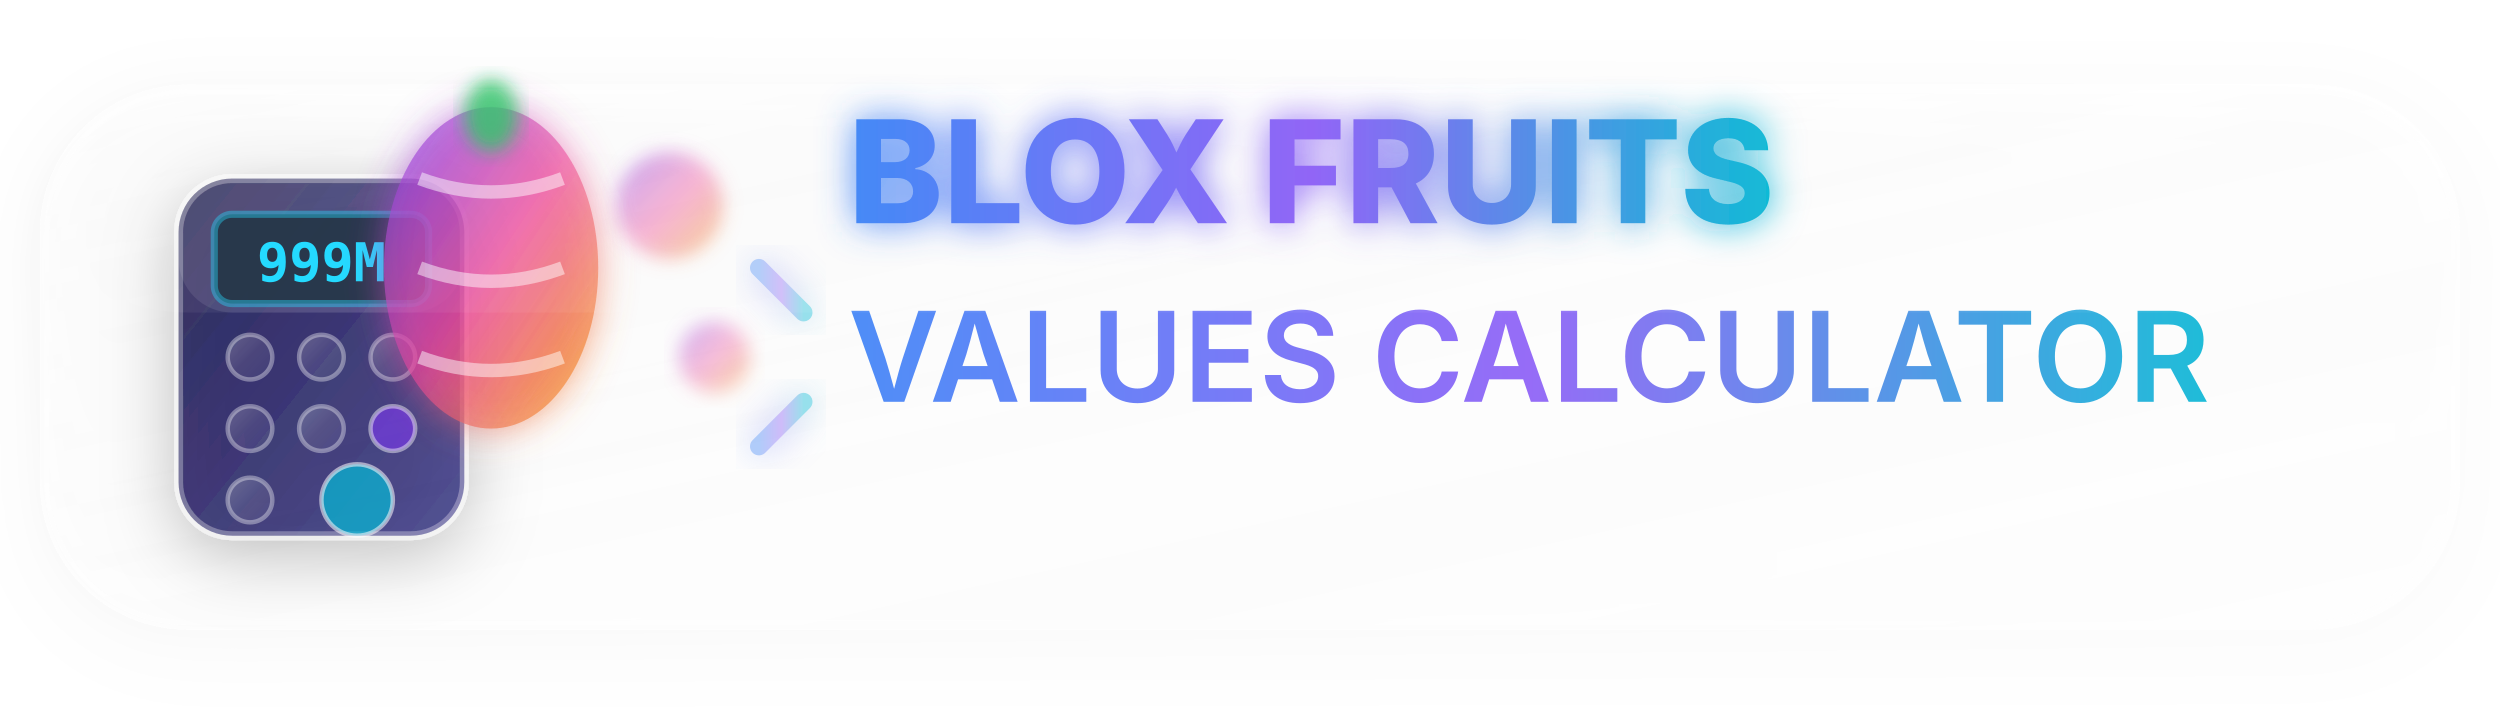
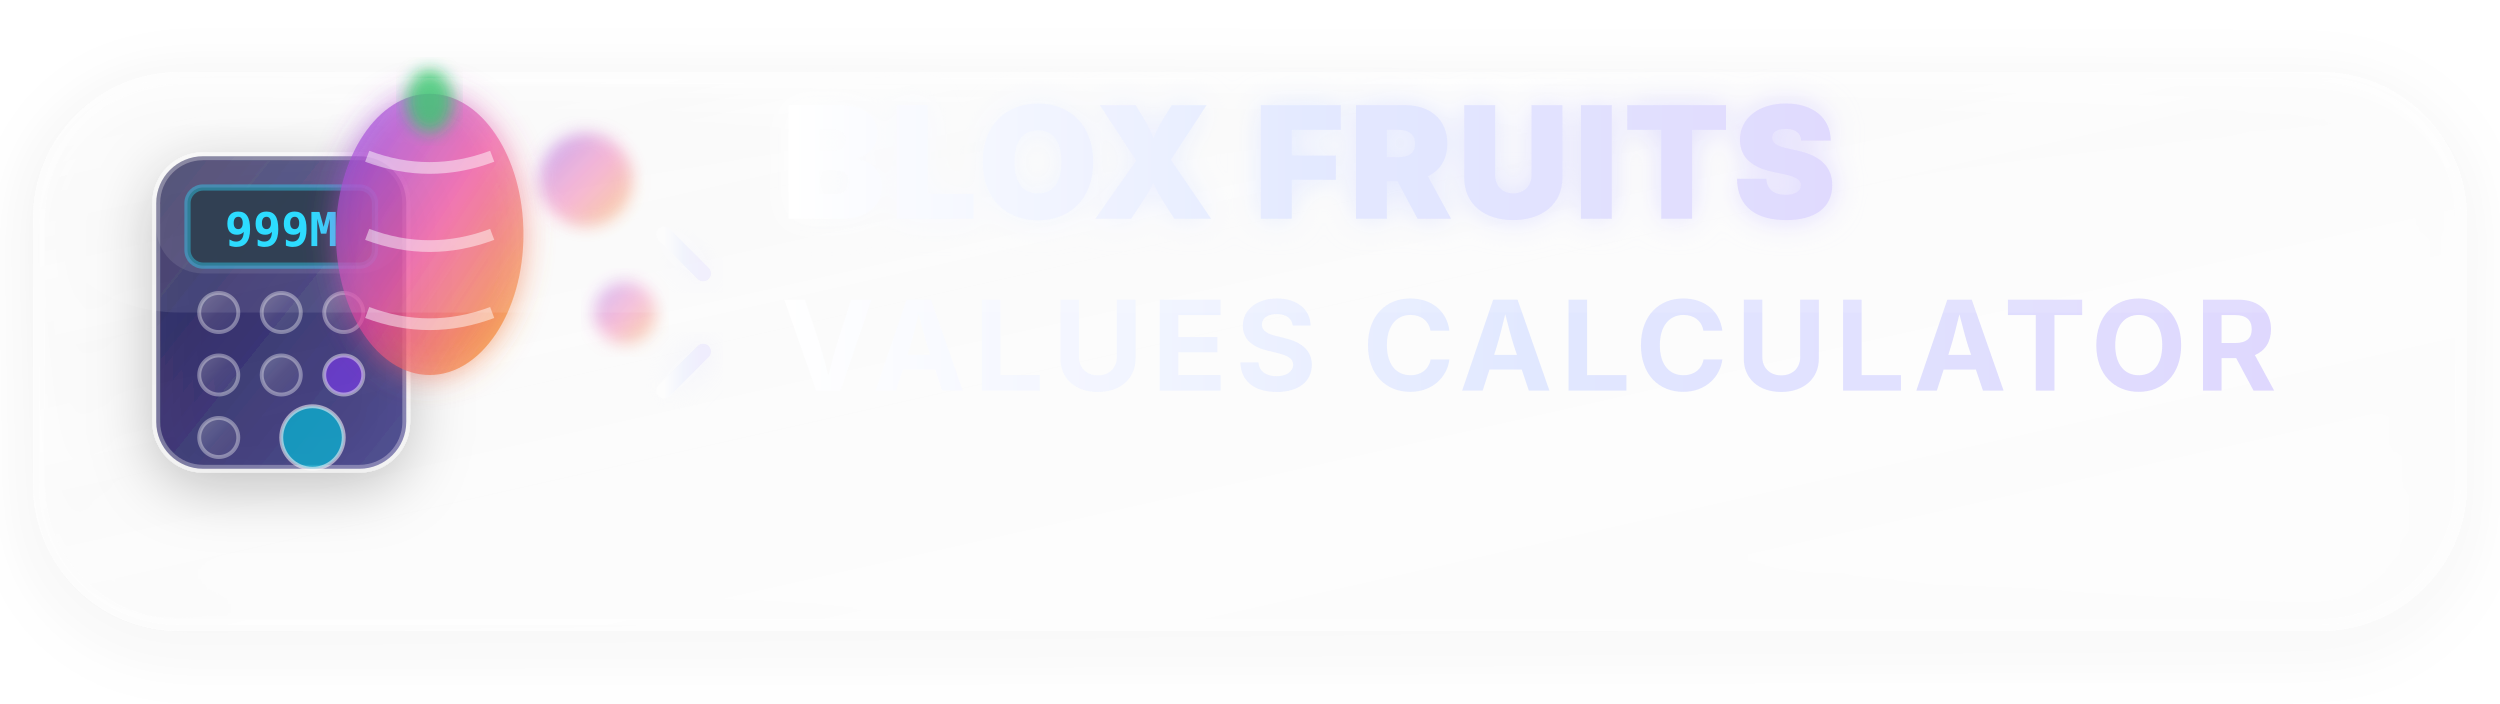
- <svg xmlns="http://www.w3.org/2000/svg" width="280" height="80" viewBox="0 0 280 80">
+ <svg xmlns="http://www.w3.org/2000/svg" width="320" height="90" viewBox="0 0 320 90">
  <defs>
    <linearGradient id="glassGradient" x1="0%" y1="0%" x2="100%" y2="100%">
      <stop offset="0%" style="stop-color:#ffffff;stop-opacity:0.25" />
      <stop offset="50%" style="stop-color:#ffffff;stop-opacity:0.1" />
      <stop offset="100%" style="stop-color:#ffffff;stop-opacity:0.05" />
    </linearGradient>
    <linearGradient id="calculatorGradient" x1="0%" y1="0%" x2="100%" y2="100%">
      <stop offset="0%" style="stop-color:#1e1b4b;stop-opacity:0.9" />
      <stop offset="100%" style="stop-color:#312e81;stop-opacity:0.8" />
    </linearGradient>
    <linearGradient id="fruitGradient" x1="0%" y1="0%" x2="100%" y2="100%">
      <stop offset="0%" style="stop-color:#7c3aed;stop-opacity:0.8" />
      <stop offset="50%" style="stop-color:#ec4899;stop-opacity:0.7" />
      <stop offset="100%" style="stop-color:#f59e0b;stop-opacity:0.8" />
    </linearGradient>
    <linearGradient id="textGradient" x1="0%" y1="0%" x2="100%" y2="0%">
-       <stop offset="0%" style="stop-color:#3b82f6" />
-       <stop offset="50%" style="stop-color:#8b5cf6" />
-       <stop offset="100%" style="stop-color:#06b6d4" />
+       <stop offset="0%" style="stop-color:#ffffff" />
+       <stop offset="50%" style="stop-color:#e0e7ff" />
+       <stop offset="100%" style="stop-color:#ddd6fe" />
    </linearGradient>
    <filter id="blur" x="-20%" y="-20%" width="140%" height="140%">
      <feGaussianBlur in="SourceGraphic" stdDeviation="1" />
    </filter>
    <filter id="dropshadow" x="-50%" y="-50%" width="200%" height="200%">
      <feDropShadow dx="0" dy="2" stdDeviation="4" flood-color="#000000" flood-opacity="0.3" />
    </filter>
    <filter id="glow" x="-50%" y="-50%" width="200%" height="200%">
      <feGaussianBlur result="coloredBlur" stdDeviation="2" />
      <feMerge>
        <feMergeNode in="coloredBlur" />
        <feMergeNode in="SourceGraphic" />
      </feMerge>
    </filter>
  </defs>
-   <rect x="5" y="10" width="270" height="60" rx="16" ry="16" fill="url(#glassGradient)" stroke="rgba(255,255,255,0.2)" stroke-width="1" filter="url(#dropshadow)" opacity="0.8" />
+   <rect x="5" y="10" width="310" height="70" rx="18" ry="18" fill="url(#glassGradient)" stroke="rgba(255,255,255,0.3)" stroke-width="1.5" filter="url(#dropshadow)" opacity="0.9" />
  <g transform="translate(20,20)">
    <rect x="0" y="0" width="32" height="40" rx="6" ry="6" fill="url(#calculatorGradient)" stroke="rgba(255,255,255,0.3)" stroke-width="1" filter="url(#dropshadow)" />
    <rect x="4" y="4" width="24" height="10" rx="2" ry="2" fill="rgba(0,20,40,0.9)" stroke="rgba(0,212,255,0.4)" stroke-width="0.8" />
    <text x="16" y="11.5" text-anchor="middle" font-family="monospace" font-size="6" fill="#00d4ff" font-weight="bold">999M</text>
    <g opacity="0.9">
      <circle cx="8" cy="20" r="2.5" fill="url(#glassGradient)" stroke="rgba(255,255,255,0.4)" stroke-width="0.5" />
      <circle cx="16" cy="20" r="2.5" fill="url(#glassGradient)" stroke="rgba(255,255,255,0.4)" stroke-width="0.5" />
      <circle cx="24" cy="20" r="2.5" fill="url(#glassGradient)" stroke="rgba(255,255,255,0.4)" stroke-width="0.5" />
      <circle cx="8" cy="28" r="2.5" fill="url(#glassGradient)" stroke="rgba(255,255,255,0.4)" stroke-width="0.5" />
      <circle cx="16" cy="28" r="2.5" fill="url(#glassGradient)" stroke="rgba(255,255,255,0.4)" stroke-width="0.5" />
      <circle cx="24" cy="28" r="2.5" fill="#7c3aed" fill-opacity="0.7" stroke="rgba(255,255,255,0.5)" stroke-width="0.5" />
      <circle cx="8" cy="36" r="2.5" fill="url(#glassGradient)" stroke="rgba(255,255,255,0.4)" stroke-width="0.5" />
      <circle cx="20" cy="36" r="4" fill="#06b6d4" fill-opacity="0.8" stroke="rgba(255,255,255,0.6)" stroke-width="0.5" />
    </g>
    <rect x="0" y="0" width="32" height="15" rx="6" ry="6" fill="rgba(255,255,255,0.15)" opacity="0.6" />
  </g>
  <g transform="translate(55,15)">
    <ellipse cx="0" cy="15" rx="12" ry="18" fill="url(#fruitGradient)" filter="url(#glow)" opacity="0.9" />
    <path d="M -8,5 Q 0,8 8,5 M -8,15 Q 0,18 8,15 M -8,25 Q 0,28 8,25" stroke="rgba(255,255,255,0.6)" stroke-width="1.5" fill="none" opacity="0.8" />
    <ellipse cx="0" cy="-2" rx="3" ry="4" fill="rgba(34,197,94,0.8)" filter="url(#blur)" />
    <circle cx="20" cy="8" r="6" fill="url(#fruitGradient)" opacity="0.6" filter="url(#blur)" />
    <circle cx="25" cy="25" r="4" fill="url(#fruitGradient)" opacity="0.5" filter="url(#blur)" />
  </g>
-   <g transform="translate(95,25)">
-     <text x="0" y="0" font-family="system-ui, -apple-system, sans-serif" font-size="16" font-weight="800" fill="url(#textGradient)" filter="url(#glow)">BLOX FRUITS</text>
-     <text x="0" y="20" font-family="system-ui, -apple-system, sans-serif" font-size="14" font-weight="600" fill="url(#textGradient)" opacity="0.9">VALUES CALCULATOR</text>
+   <g transform="translate(100,28)">
+     <text x="0" y="0" font-family="system-ui, -apple-system, sans-serif" font-size="20" font-weight="900" fill="url(#textGradient)" filter="url(#glow)" letter-spacing="0.5px">BLOX FRUITS</text>
+     <text x="0" y="22" font-family="system-ui, -apple-system, sans-serif" font-size="16" font-weight="700" fill="url(#textGradient)" opacity="0.95" letter-spacing="1px">VALUES CALCULATOR</text>
  </g>
  <g opacity="0.4">
    <line x1="85" y1="30" x2="90" y2="35" stroke="url(#textGradient)" stroke-width="2" stroke-linecap="round" filter="url(#glow)" />
    <line x1="85" y1="50" x2="90" y2="45" stroke="url(#textGradient)" stroke-width="2" stroke-linecap="round" filter="url(#glow)" />
  </g>
-   <rect x="5" y="10" width="270" height="25" rx="16" ry="16" fill="rgba(255,255,255,0.08)" opacity="0.7" />
+   <rect x="5" y="10" width="310" height="30" rx="18" ry="18" fill="rgba(255,255,255,0.12)" opacity="0.8" />
</svg>
